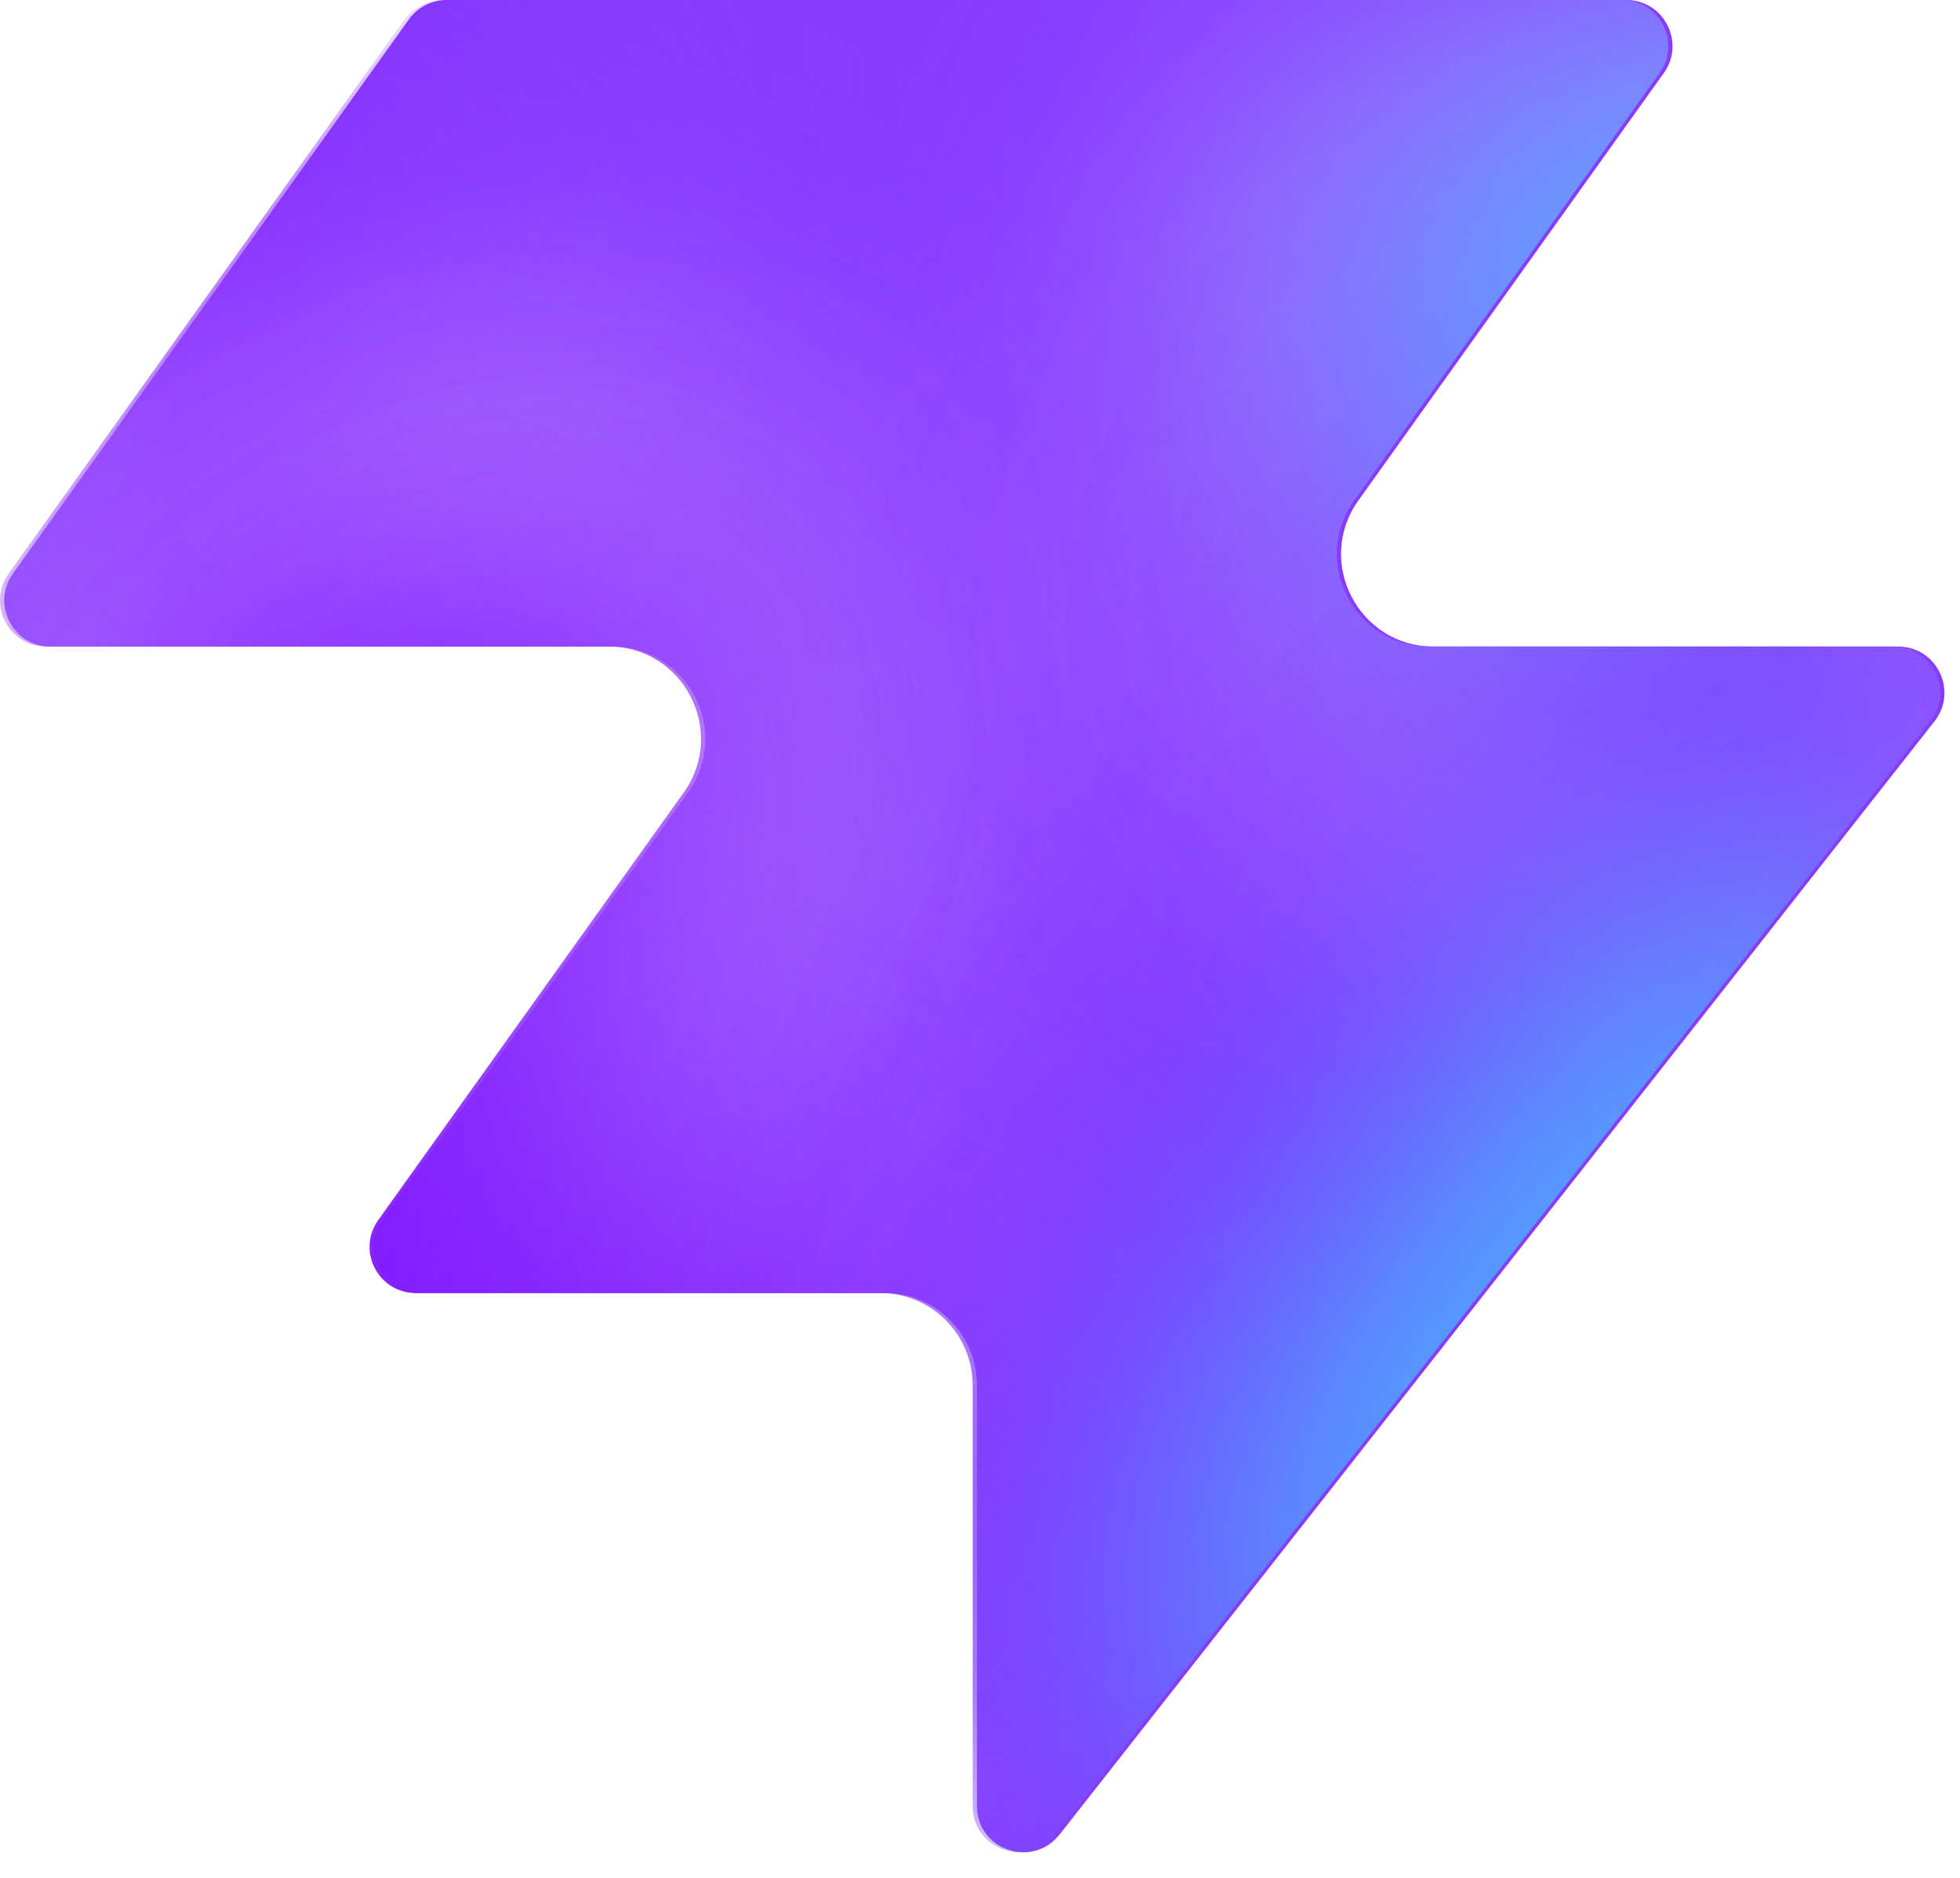
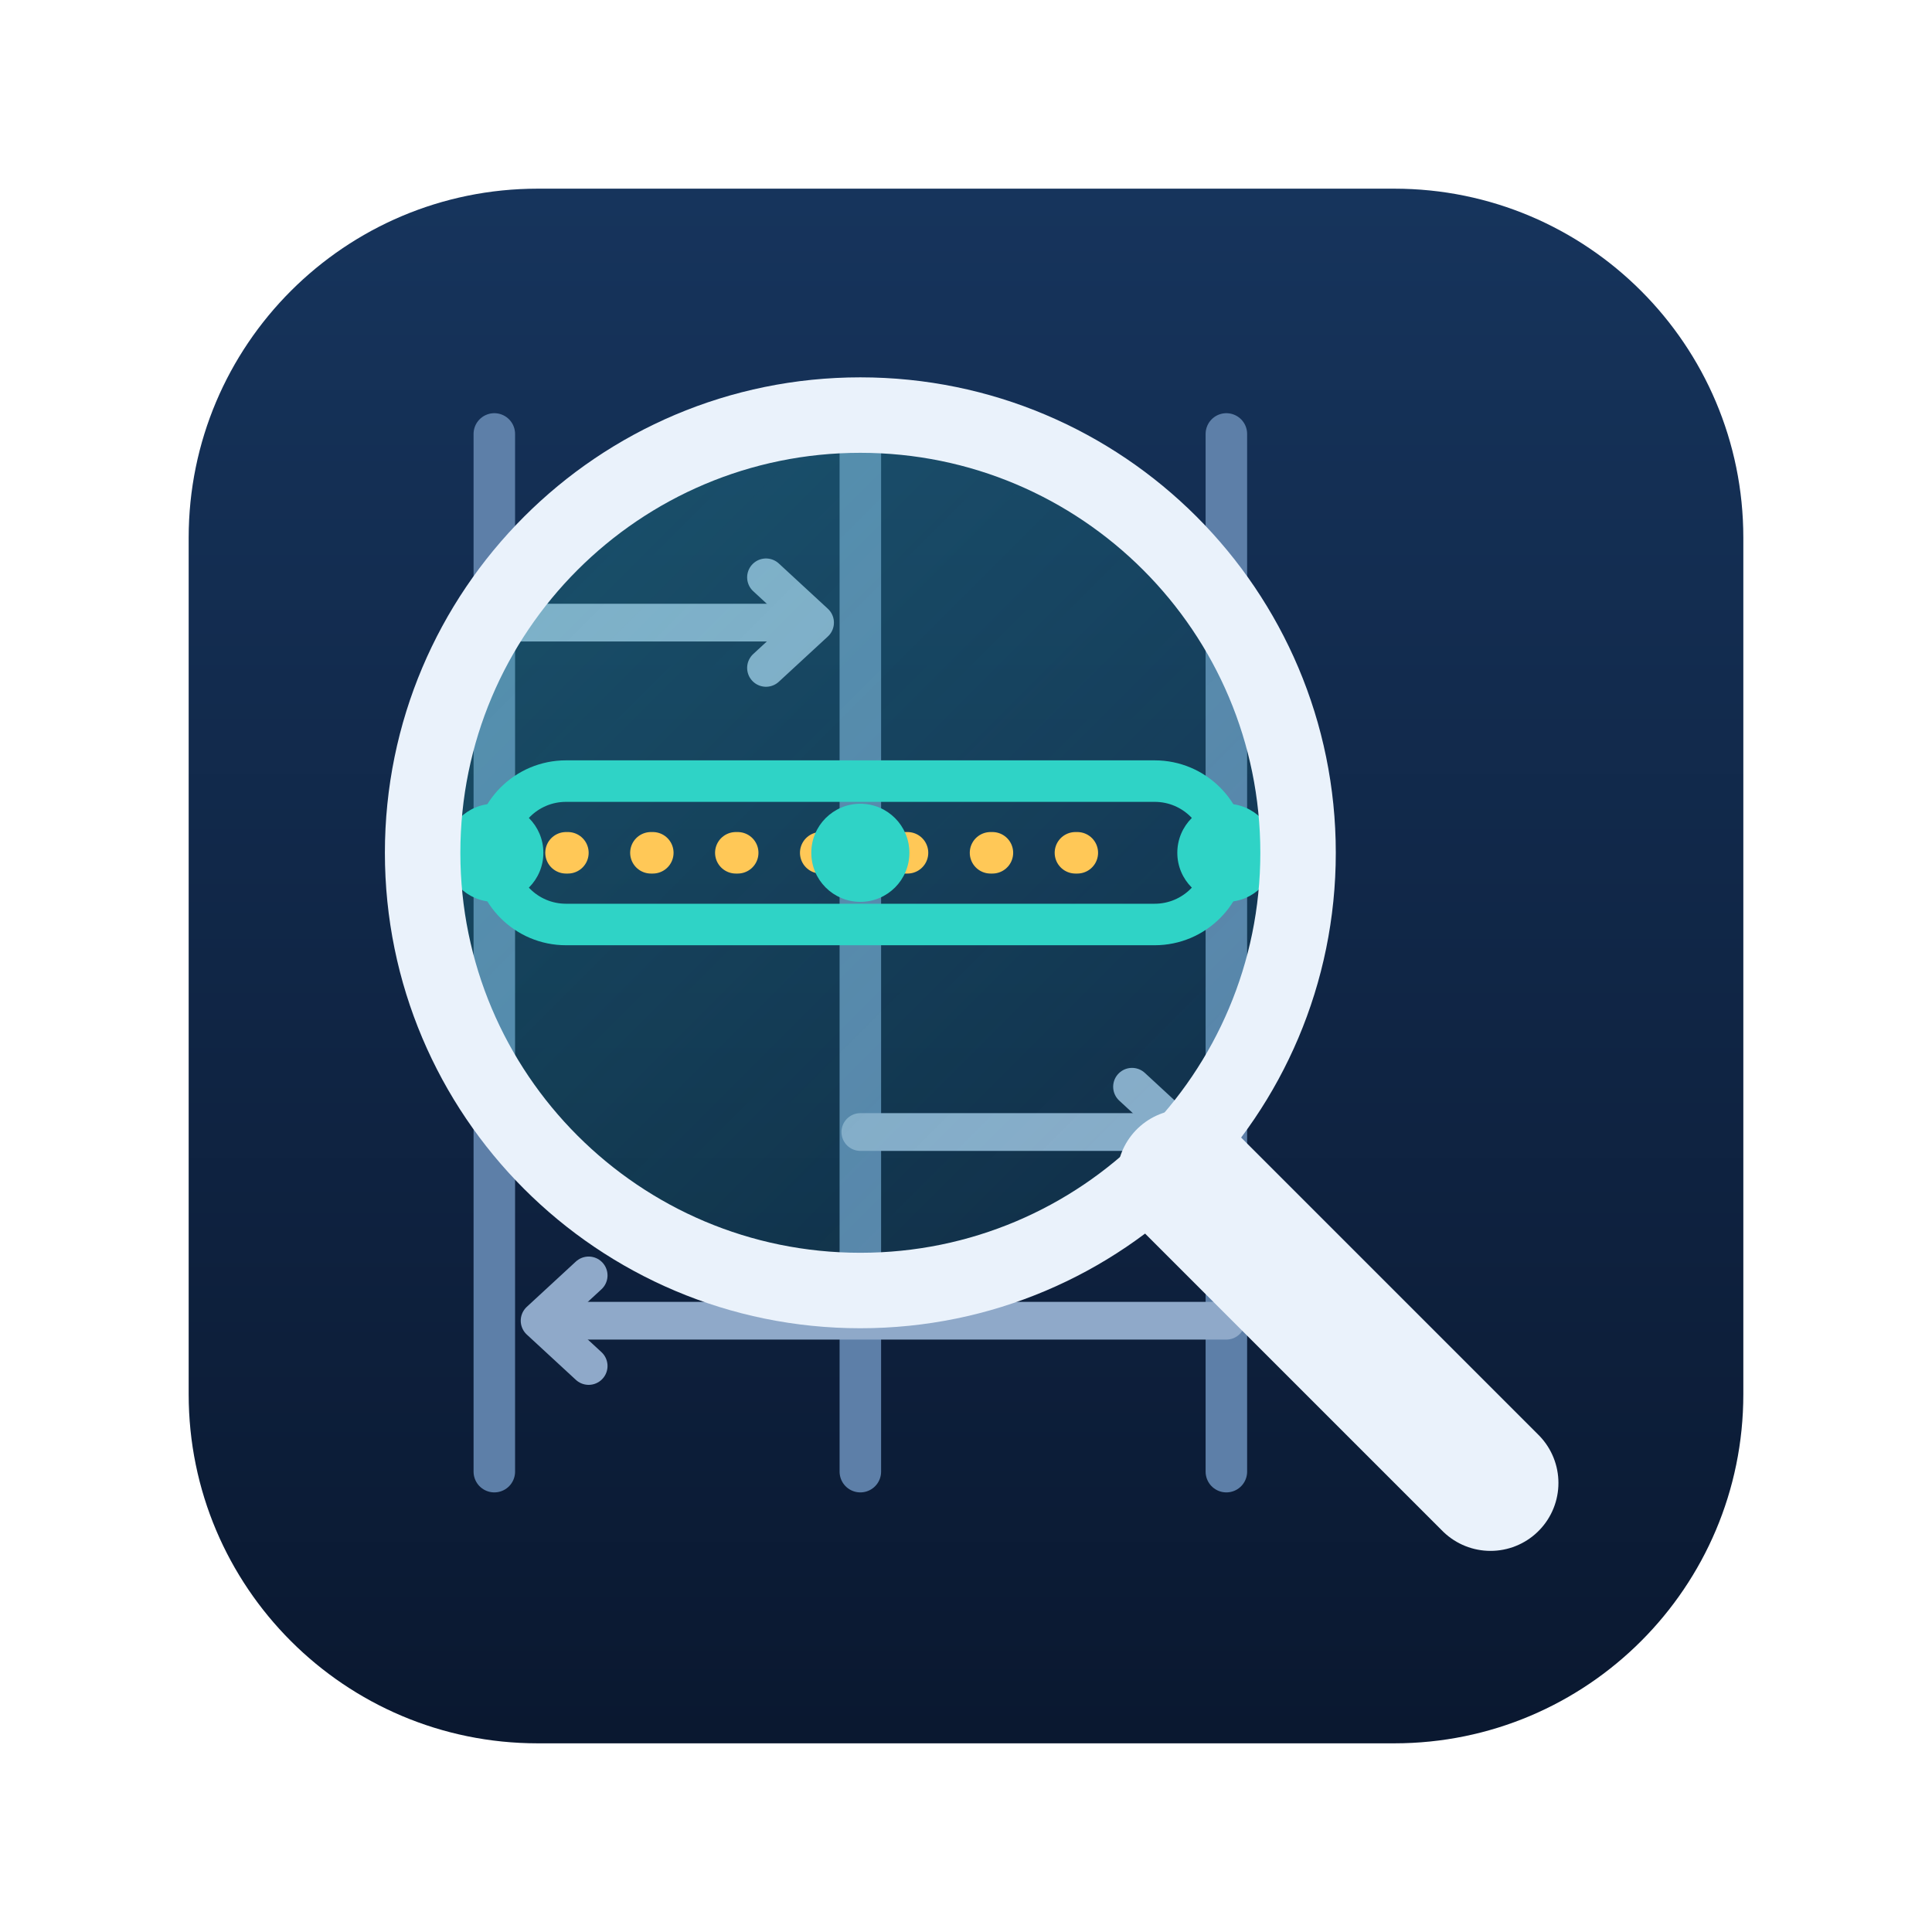
- <svg xmlns="http://www.w3.org/2000/svg" width="48" height="46" fill="none" viewBox="0 0 48 46">
-   <path fill="#863bff" d="M25.946 44.938c-.664.845-2.021.375-2.021-.698V33.937a2.26 2.26 0 0 0-2.262-2.262H10.287c-.92 0-1.456-1.04-.92-1.788l7.48-10.471c1.07-1.497 0-3.578-1.842-3.578H1.237c-.92 0-1.456-1.04-.92-1.788L10.013.474c.214-.297.556-.474.92-.474h28.894c.92 0 1.456 1.04.92 1.788l-7.48 10.471c-1.07 1.498 0 3.579 1.842 3.579h11.377c.943 0 1.473 1.088.89 1.83L25.947 44.94z" style="fill:#863bff;fill:color(display-p3 .525 .23 1);fill-opacity:1" />
-   <mask id="a" width="48" height="46" x="0" y="0" maskUnits="userSpaceOnUse" style="mask-type:alpha">
-     <path fill="#000" d="M25.842 44.938c-.664.844-2.021.375-2.021-.698V33.937a2.26 2.26 0 0 0-2.262-2.262H10.183c-.92 0-1.456-1.04-.92-1.788l7.48-10.471c1.07-1.498 0-3.579-1.842-3.579H1.133c-.92 0-1.456-1.04-.92-1.787L9.91.473c.214-.297.556-.474.92-.474h28.894c.92 0 1.456 1.04.92 1.788l-7.48 10.471c-1.07 1.498 0 3.578 1.842 3.578h11.377c.943 0 1.473 1.088.89 1.832L25.843 44.94z" style="fill:#000;fill-opacity:1" />
-   </mask>
-   <g mask="url(#a)">
-     <g filter="url(#b)">
-       <ellipse cx="5.508" cy="14.704" fill="#ede6ff" rx="5.508" ry="14.704" style="fill:#ede6ff;fill:color(display-p3 .927 .903 1);fill-opacity:1" transform="matrix(.00324 1 1 -.00324 -4.47 31.516)" />
-     </g>
-     <g filter="url(#c)">
-       <ellipse cx="10.399" cy="29.851" fill="#ede6ff" rx="10.399" ry="29.851" style="fill:#ede6ff;fill:color(display-p3 .927 .903 1);fill-opacity:1" transform="matrix(.00324 1 1 -.00324 -39.328 7.883)" />
-     </g>
-     <g filter="url(#d)">
-       <ellipse cx="5.508" cy="30.487" fill="#7e14ff" rx="5.508" ry="30.487" style="fill:#7e14ff;fill:color(display-p3 .492 .077 1);fill-opacity:1" transform="rotate(89.814 -25.913 -14.639)scale(1 -1)" />
-     </g>
-     <g filter="url(#e)">
-       <ellipse cx="5.508" cy="30.599" fill="#7e14ff" rx="5.508" ry="30.599" style="fill:#7e14ff;fill:color(display-p3 .492 .077 1);fill-opacity:1" transform="rotate(89.814 -32.644 -3.334)scale(1 -1)" />
-     </g>
-     <g filter="url(#f)">
-       <ellipse cx="5.508" cy="30.599" fill="#7e14ff" rx="5.508" ry="30.599" style="fill:#7e14ff;fill:color(display-p3 .492 .077 1);fill-opacity:1" transform="matrix(.00324 1 1 -.00324 -34.34 30.47)" />
-     </g>
-     <g filter="url(#g)">
-       <ellipse cx="14.072" cy="22.078" fill="#ede6ff" rx="14.072" ry="22.078" style="fill:#ede6ff;fill:color(display-p3 .927 .903 1);fill-opacity:1" transform="rotate(93.35 24.506 48.493)scale(-1 1)" />
-     </g>
-     <g filter="url(#h)">
-       <ellipse cx="3.47" cy="21.501" fill="#7e14ff" rx="3.47" ry="21.501" style="fill:#7e14ff;fill:color(display-p3 .492 .077 1);fill-opacity:1" transform="rotate(89.009 28.708 47.59)scale(-1 1)" />
-     </g>
-     <g filter="url(#i)">
-       <ellipse cx="3.47" cy="21.501" fill="#7e14ff" rx="3.47" ry="21.501" style="fill:#7e14ff;fill:color(display-p3 .492 .077 1);fill-opacity:1" transform="rotate(89.009 28.708 47.59)scale(-1 1)" />
-     </g>
-     <g filter="url(#j)">
-       <ellipse cx=".387" cy="8.972" fill="#7e14ff" rx="4.407" ry="29.108" style="fill:#7e14ff;fill:color(display-p3 .492 .077 1);fill-opacity:1" transform="rotate(39.51 .387 8.972)" />
-     </g>
-     <g filter="url(#k)">
-       <ellipse cx="47.523" cy="-6.092" fill="#7e14ff" rx="4.407" ry="29.108" style="fill:#7e14ff;fill:color(display-p3 .492 .077 1);fill-opacity:1" transform="rotate(37.892 47.523 -6.092)" />
-     </g>
-     <g filter="url(#l)">
-       <ellipse cx="41.412" cy="6.333" fill="#47bfff" rx="5.971" ry="9.665" style="fill:#47bfff;fill:color(display-p3 .28 .748 1);fill-opacity:1" transform="rotate(37.892 41.412 6.333)" />
-     </g>
-     <g filter="url(#m)">
-       <ellipse cx="-1.879" cy="38.332" fill="#7e14ff" rx="4.407" ry="29.108" style="fill:#7e14ff;fill:color(display-p3 .492 .077 1);fill-opacity:1" transform="rotate(37.892 -1.88 38.332)" />
-     </g>
-     <g filter="url(#n)">
-       <ellipse cx="-1.879" cy="38.332" fill="#7e14ff" rx="4.407" ry="29.108" style="fill:#7e14ff;fill:color(display-p3 .492 .077 1);fill-opacity:1" transform="rotate(37.892 -1.88 38.332)" />
-     </g>
-     <g filter="url(#o)">
-       <ellipse cx="35.651" cy="29.907" fill="#7e14ff" rx="4.407" ry="29.108" style="fill:#7e14ff;fill:color(display-p3 .492 .077 1);fill-opacity:1" transform="rotate(37.892 35.651 29.907)" />
-     </g>
-     <g filter="url(#p)">
-       <ellipse cx="38.418" cy="32.4" fill="#47bfff" rx="5.971" ry="15.297" style="fill:#47bfff;fill:color(display-p3 .28 .748 1);fill-opacity:1" transform="rotate(37.892 38.418 32.4)" />
-     </g>
+ <svg xmlns="http://www.w3.org/2000/svg" width="1024" height="1024" viewBox="0 0 1024 1024">
+   <defs>
+     <linearGradient id="bg" x1="0" y1="0" x2="0" y2="1">
+       <stop offset="0" stop-color="#16345C" />
+       <stop offset="1" stop-color="#0A1830" />
+     </linearGradient>
+     <linearGradient id="glass" x1="0" y1="0" x2="1" y2="1">
+       <stop offset="0" stop-color="#2FD3C6" stop-opacity="0.22" />
+       <stop offset="1" stop-color="#2FD3C6" stop-opacity="0.06" />
+     </linearGradient>
+     <clipPath id="lens">
+       <circle cx="456" cy="452" r="232" />
+     </clipPath>
+   </defs>
+   <rect x="100" y="100" width="824" height="824" rx="185" fill="url(#bg)" />
+   <g stroke="#5D7FA8" stroke-width="22" stroke-linecap="round">
+     <line x1="262" y1="230" x2="262" y2="780" />
+     <line x1="456" y1="230" x2="456" y2="780" />
+     <line x1="650" y1="230" x2="650" y2="780" />
  </g>
-   <defs>
-     <filter id="b" width="60.045" height="41.654" x="-19.77" y="16.149" color-interpolation-filters="sRGB" filterUnits="userSpaceOnUse">
-       <feFlood flood-opacity="0" result="BackgroundImageFix" />
-       <feBlend in="SourceGraphic" in2="BackgroundImageFix" result="shape" />
-       <feGaussianBlur result="effect1_foregroundBlur_2002_17158" stdDeviation="7.659" />
-     </filter>
-     <filter id="c" width="90.34" height="51.437" x="-54.613" y="-7.533" color-interpolation-filters="sRGB" filterUnits="userSpaceOnUse">
-       <feFlood flood-opacity="0" result="BackgroundImageFix" />
-       <feBlend in="SourceGraphic" in2="BackgroundImageFix" result="shape" />
-       <feGaussianBlur result="effect1_foregroundBlur_2002_17158" stdDeviation="7.659" />
-     </filter>
-     <filter id="d" width="79.355" height="29.4" x="-49.64" y="2.03" color-interpolation-filters="sRGB" filterUnits="userSpaceOnUse">
-       <feFlood flood-opacity="0" result="BackgroundImageFix" />
-       <feBlend in="SourceGraphic" in2="BackgroundImageFix" result="shape" />
-       <feGaussianBlur result="effect1_foregroundBlur_2002_17158" stdDeviation="4.596" />
-     </filter>
-     <filter id="e" width="79.579" height="29.4" x="-45.045" y="20.029" color-interpolation-filters="sRGB" filterUnits="userSpaceOnUse">
-       <feFlood flood-opacity="0" result="BackgroundImageFix" />
-       <feBlend in="SourceGraphic" in2="BackgroundImageFix" result="shape" />
-       <feGaussianBlur result="effect1_foregroundBlur_2002_17158" stdDeviation="4.596" />
-     </filter>
-     <filter id="f" width="79.579" height="29.4" x="-43.513" y="21.178" color-interpolation-filters="sRGB" filterUnits="userSpaceOnUse">
-       <feFlood flood-opacity="0" result="BackgroundImageFix" />
-       <feBlend in="SourceGraphic" in2="BackgroundImageFix" result="shape" />
-       <feGaussianBlur result="effect1_foregroundBlur_2002_17158" stdDeviation="4.596" />
-     </filter>
-     <filter id="g" width="74.749" height="58.852" x="15.756" y="-17.901" color-interpolation-filters="sRGB" filterUnits="userSpaceOnUse">
-       <feFlood flood-opacity="0" result="BackgroundImageFix" />
-       <feBlend in="SourceGraphic" in2="BackgroundImageFix" result="shape" />
-       <feGaussianBlur result="effect1_foregroundBlur_2002_17158" stdDeviation="7.659" />
-     </filter>
-     <filter id="h" width="61.377" height="25.362" x="23.548" y="2.284" color-interpolation-filters="sRGB" filterUnits="userSpaceOnUse">
-       <feFlood flood-opacity="0" result="BackgroundImageFix" />
-       <feBlend in="SourceGraphic" in2="BackgroundImageFix" result="shape" />
-       <feGaussianBlur result="effect1_foregroundBlur_2002_17158" stdDeviation="4.596" />
-     </filter>
-     <filter id="i" width="61.377" height="25.362" x="23.548" y="2.284" color-interpolation-filters="sRGB" filterUnits="userSpaceOnUse">
-       <feFlood flood-opacity="0" result="BackgroundImageFix" />
-       <feBlend in="SourceGraphic" in2="BackgroundImageFix" result="shape" />
-       <feGaussianBlur result="effect1_foregroundBlur_2002_17158" stdDeviation="4.596" />
-     </filter>
-     <filter id="j" width="56.045" height="63.649" x="-27.636" y="-22.853" color-interpolation-filters="sRGB" filterUnits="userSpaceOnUse">
-       <feFlood flood-opacity="0" result="BackgroundImageFix" />
-       <feBlend in="SourceGraphic" in2="BackgroundImageFix" result="shape" />
-       <feGaussianBlur result="effect1_foregroundBlur_2002_17158" stdDeviation="4.596" />
-     </filter>
-     <filter id="k" width="54.814" height="64.646" x="20.116" y="-38.415" color-interpolation-filters="sRGB" filterUnits="userSpaceOnUse">
-       <feFlood flood-opacity="0" result="BackgroundImageFix" />
-       <feBlend in="SourceGraphic" in2="BackgroundImageFix" result="shape" />
-       <feGaussianBlur result="effect1_foregroundBlur_2002_17158" stdDeviation="4.596" />
-     </filter>
-     <filter id="l" width="33.541" height="35.313" x="24.641" y="-11.323" color-interpolation-filters="sRGB" filterUnits="userSpaceOnUse">
-       <feFlood flood-opacity="0" result="BackgroundImageFix" />
-       <feBlend in="SourceGraphic" in2="BackgroundImageFix" result="shape" />
-       <feGaussianBlur result="effect1_foregroundBlur_2002_17158" stdDeviation="4.596" />
-     </filter>
-     <filter id="m" width="54.814" height="64.646" x="-29.286" y="6.009" color-interpolation-filters="sRGB" filterUnits="userSpaceOnUse">
-       <feFlood flood-opacity="0" result="BackgroundImageFix" />
-       <feBlend in="SourceGraphic" in2="BackgroundImageFix" result="shape" />
-       <feGaussianBlur result="effect1_foregroundBlur_2002_17158" stdDeviation="4.596" />
-     </filter>
-     <filter id="n" width="54.814" height="64.646" x="-29.286" y="6.009" color-interpolation-filters="sRGB" filterUnits="userSpaceOnUse">
-       <feFlood flood-opacity="0" result="BackgroundImageFix" />
-       <feBlend in="SourceGraphic" in2="BackgroundImageFix" result="shape" />
-       <feGaussianBlur result="effect1_foregroundBlur_2002_17158" stdDeviation="4.596" />
-     </filter>
-     <filter id="o" width="54.814" height="64.646" x="8.244" y="-2.416" color-interpolation-filters="sRGB" filterUnits="userSpaceOnUse">
-       <feFlood flood-opacity="0" result="BackgroundImageFix" />
-       <feBlend in="SourceGraphic" in2="BackgroundImageFix" result="shape" />
-       <feGaussianBlur result="effect1_foregroundBlur_2002_17158" stdDeviation="4.596" />
-     </filter>
-     <filter id="p" width="39.409" height="43.623" x="18.713" y="10.588" color-interpolation-filters="sRGB" filterUnits="userSpaceOnUse">
-       <feFlood flood-opacity="0" result="BackgroundImageFix" />
-       <feBlend in="SourceGraphic" in2="BackgroundImageFix" result="shape" />
-       <feGaussianBlur result="effect1_foregroundBlur_2002_17158" stdDeviation="4.596" />
-     </filter>
-   </defs>
+   <g stroke="#8FA9C9" stroke-width="20" stroke-linecap="round" stroke-linejoin="round" fill="none">
+     <path d="M262 330 H430" />
+     <path d="M406 306 L432 330 L406 354" />
+     <path d="M456 600 H624" />
+     <path d="M600 576 L626 600 L600 624" />
+     <path d="M650 700 H288" />
+     <path d="M312 676 L286 700 L312 724" />
+   </g>
+   <circle cx="456" cy="452" r="232" fill="url(#glass)" />
+   <g clip-path="url(#lens)">
+     <rect x="262" y="414" width="388" height="76" rx="38" fill="none" stroke="#2FD3C6" stroke-width="22" />
+     <line x1="300" y1="452" x2="612" y2="452" stroke="#FFC857" stroke-width="22" stroke-linecap="round" stroke-dasharray="1 44" />
+     <circle cx="262" cy="452" r="26" fill="#2FD3C6" />
+     <circle cx="456" cy="452" r="26" fill="#2FD3C6" />
+     <circle cx="650" cy="452" r="26" fill="#2FD3C6" />
+   </g>
+   <circle cx="456" cy="452" r="232" fill="none" stroke="#EAF2FB" stroke-width="40" />
+   <line x1="628" y1="624" x2="790" y2="786" stroke="#EAF2FB" stroke-width="72" stroke-linecap="round" />
</svg>
